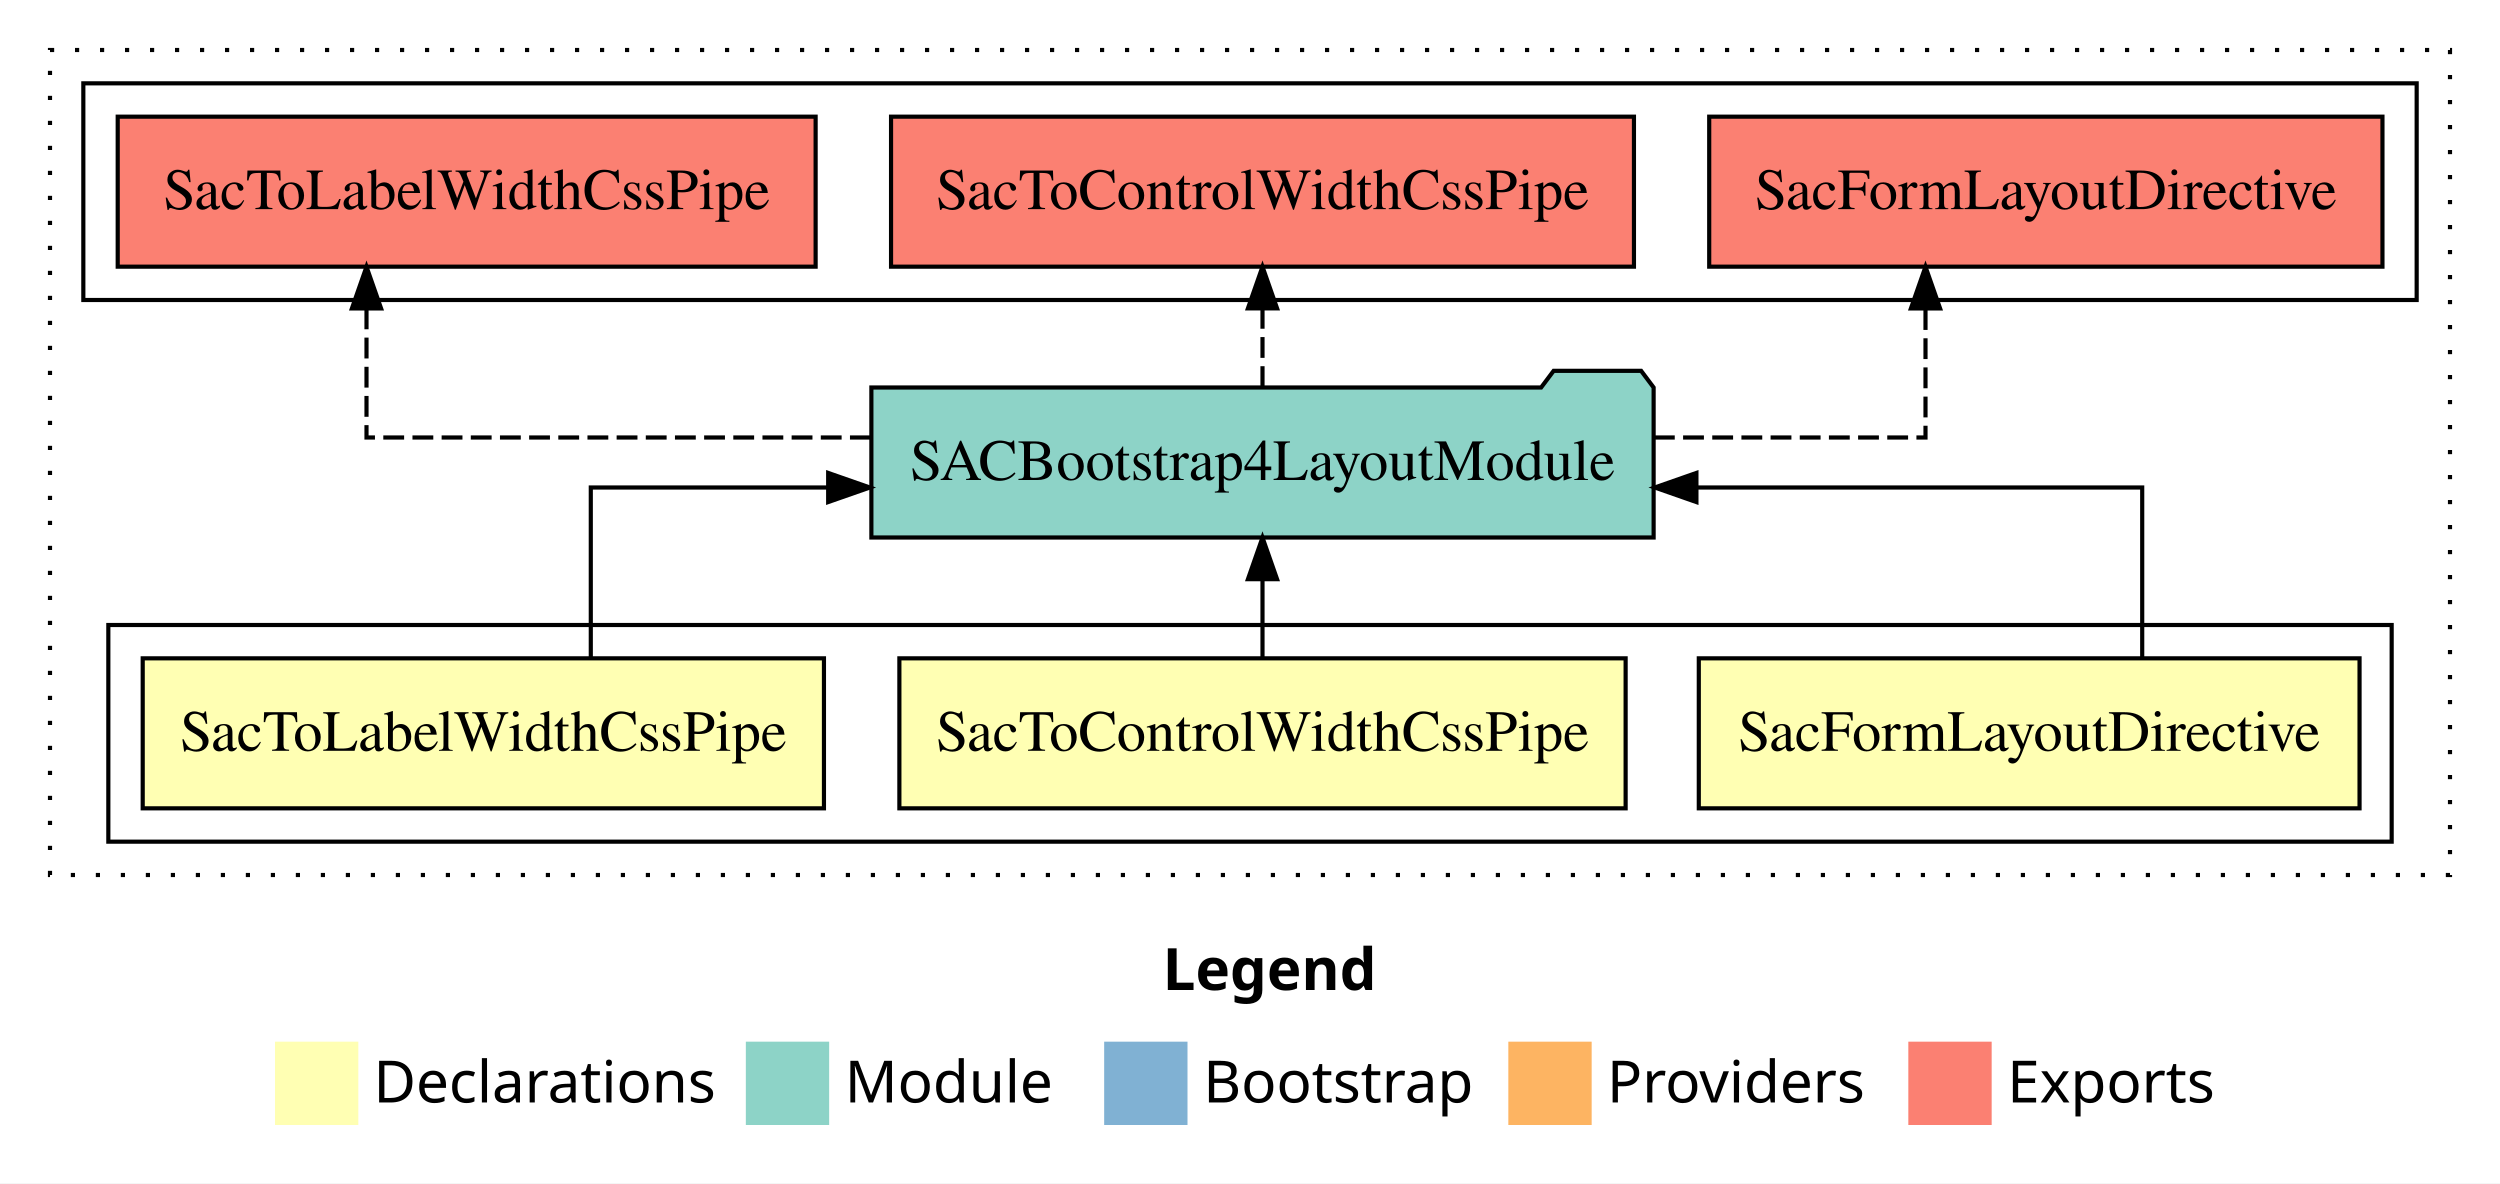
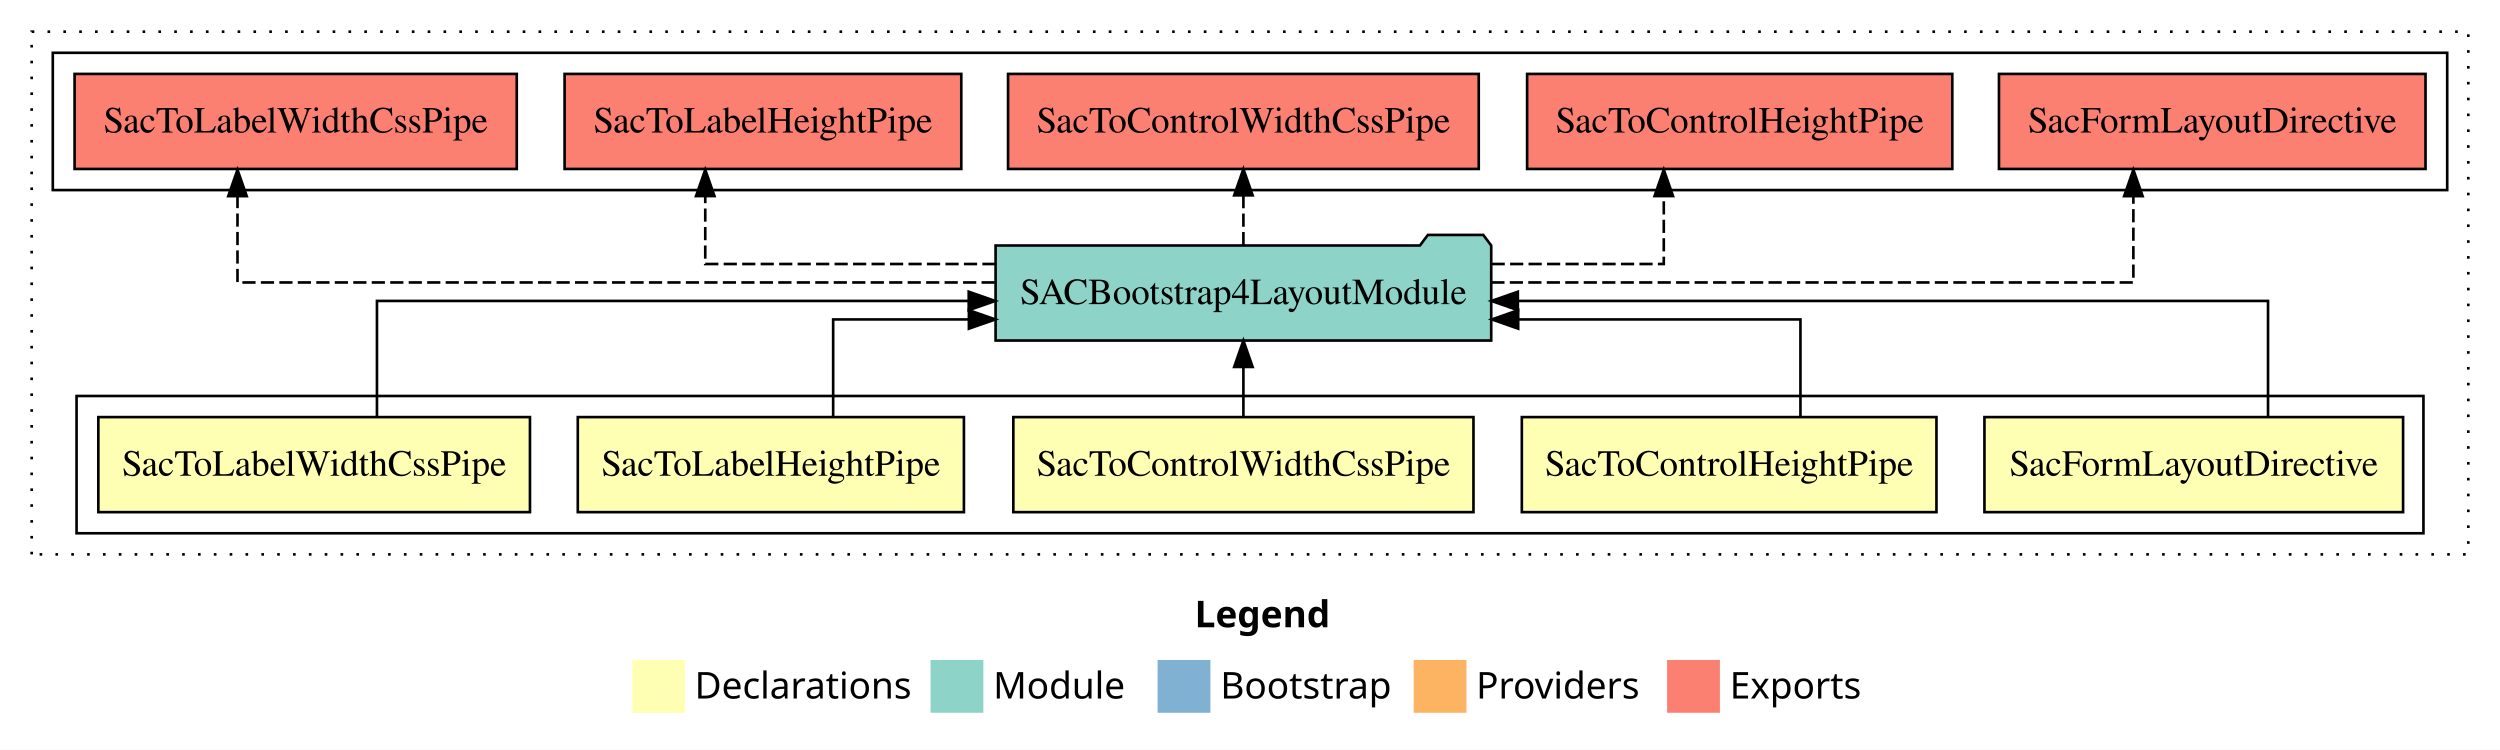
- <svg xmlns="http://www.w3.org/2000/svg" width="600pt" height="284pt" viewBox="0.00 0.00 600.00 284.00">
+ <svg xmlns="http://www.w3.org/2000/svg" width="947pt" height="284pt" viewBox="0.00 0.00 947.00 284.00">
  <g id="graph0" class="graph" transform="scale(1 1) rotate(0) translate(4 280)">
-     <polygon fill="white" stroke="transparent" points="-4,4 -4,-280 596,-280 596,4 -4,4" />
-     <text text-anchor="start" x="275.01" y="-42.4" font-family="Times-12" font-weight="bold" font-size="14.00">Legend</text>
-     <polygon fill="#ffffb3" stroke="transparent" points="62,-10 62,-30 82,-30 82,-10 62,-10" />
-     <text text-anchor="start" x="85.63" y="-15.4" font-family="Times-12" font-size="14.00">  Declarations</text>
-     <polygon fill="#8dd3c7" stroke="transparent" points="175,-10 175,-30 195,-30 195,-10 175,-10" />
-     <text text-anchor="start" x="198.73" y="-15.4" font-family="Times-12" font-size="14.00">  Module</text>
-     <polygon fill="#80b1d3" stroke="transparent" points="261,-10 261,-30 281,-30 281,-10 261,-10" />
-     <text text-anchor="start" x="284.78" y="-15.4" font-family="Times-12" font-size="14.00">  Bootstrap</text>
-     <polygon fill="#fdb462" stroke="transparent" points="358,-10 358,-30 378,-30 378,-10 358,-10" />
-     <text text-anchor="start" x="381.67" y="-15.4" font-family="Times-12" font-size="14.00">  Providers</text>
-     <polygon fill="#fb8072" stroke="transparent" points="454,-10 454,-30 474,-30 474,-10 454,-10" />
-     <text text-anchor="start" x="477.73" y="-15.4" font-family="Times-12" font-size="14.00">  Exports</text>
+     <polygon fill="white" stroke="transparent" points="-4,4 -4,-280 943,-280 943,4 -4,4" />
+     <text text-anchor="start" x="448.51" y="-42.4" font-family="Times-12" font-weight="bold" font-size="14.00">Legend</text>
+     <polygon fill="#ffffb3" stroke="transparent" points="235.5,-10 235.5,-30 255.5,-30 255.5,-10 235.5,-10" />
+     <text text-anchor="start" x="259.13" y="-15.4" font-family="Times-12" font-size="14.00">  Declarations</text>
+     <polygon fill="#8dd3c7" stroke="transparent" points="348.5,-10 348.5,-30 368.5,-30 368.5,-10 348.5,-10" />
+     <text text-anchor="start" x="372.23" y="-15.4" font-family="Times-12" font-size="14.00">  Module</text>
+     <polygon fill="#80b1d3" stroke="transparent" points="434.5,-10 434.5,-30 454.5,-30 454.5,-10 434.5,-10" />
+     <text text-anchor="start" x="458.28" y="-15.4" font-family="Times-12" font-size="14.00">  Bootstrap</text>
+     <polygon fill="#fdb462" stroke="transparent" points="531.5,-10 531.5,-30 551.5,-30 551.5,-10 531.5,-10" />
+     <text text-anchor="start" x="555.17" y="-15.4" font-family="Times-12" font-size="14.00">  Providers</text>
+     <polygon fill="#fb8072" stroke="transparent" points="627.5,-10 627.5,-30 647.5,-30 647.5,-10 627.5,-10" />
+     <text text-anchor="start" x="651.23" y="-15.4" font-family="Times-12" font-size="14.00">  Exports</text>
    <g id="clust1" class="cluster">
-       <polygon fill="none" stroke="black" stroke-dasharray="1,5" points="8,-70 8,-268 584,-268 584,-70 8,-70" />
+       <polygon fill="none" stroke="black" stroke-dasharray="1,5" points="8,-70 8,-268 931,-268 931,-70 8,-70" />
+     </g>
+     <g id="clust9" class="cluster">
+       <polygon fill="none" stroke="black" points="16,-208 16,-260 923,-260 923,-208 16,-208" />
    </g>
    <g id="clust2" class="cluster">
-       <polygon fill="none" stroke="black" points="22,-78 22,-130 570,-130 570,-78 22,-78" />
-     </g>
-     <g id="clust7" class="cluster">
-       <polygon fill="none" stroke="black" points="16,-208 16,-260 576,-260 576,-208 16,-208" />
+       <polygon fill="none" stroke="black" points="25,-78 25,-130 914,-130 914,-78 25,-78" />
    </g>
    <g id="node1" class="node">
-       <polygon fill="#ffffb3" stroke="black" points="562.29,-122 403.71,-122 403.71,-86 562.29,-86 562.29,-122" />
-       <text text-anchor="middle" x="483" y="-99.8" font-family="Times,serif" font-size="14.00">SacFormLayoutDirective</text>
+       <polygon fill="#ffffb3" stroke="black" points="906.29,-122 747.71,-122 747.71,-86 906.29,-86 906.29,-122" />
+       <text text-anchor="middle" x="827" y="-99.8" font-family="Times,serif" font-size="14.00">SacFormLayoutDirective</text>
+     </g>
+     <g id="node6" class="node">
+       <polygon fill="#8dd3c7" stroke="black" points="560.87,-187 557.87,-191 536.87,-191 533.87,-187 373.13,-187 373.13,-151 560.87,-151 560.87,-187" />
+       <text text-anchor="middle" x="467" y="-164.8" font-family="Times,serif" font-size="14.00">SACBootstrap4LayoutModule</text>
+     </g>
+     <g id="edge1" class="edge">
+       <path fill="none" stroke="black" d="M855.13,-122.27C855.13,-140.56 855.13,-166 855.13,-166 855.13,-166 570.96,-166 570.96,-166" />
+       <polygon fill="black" stroke="black" points="570.96,-162.5 560.96,-166 570.96,-169.5 570.96,-162.5" />
+     </g>
+     <g id="node2" class="node">
+       <polygon fill="#ffffb3" stroke="black" points="729.53,-122 572.47,-122 572.47,-86 729.53,-86 729.53,-122" />
+       <text text-anchor="middle" x="651" y="-99.8" font-family="Times,serif" font-size="14.00">SacToControlHeightPipe</text>
+     </g>
+     <g id="edge2" class="edge">
+       <path fill="none" stroke="black" d="M678.01,-122.01C678.01,-138.05 678.01,-159 678.01,-159 678.01,-159 571.09,-159 571.09,-159" />
+       <polygon fill="black" stroke="black" points="571.09,-155.5 561.09,-159 571.09,-162.5 571.09,-155.5" />
+     </g>
+     <g id="node3" class="node">
+       <polygon fill="#ffffb3" stroke="black" points="554.15,-122 379.85,-122 379.85,-86 554.15,-86 554.15,-122" />
+       <text text-anchor="middle" x="467" y="-99.8" font-family="Times,serif" font-size="14.00">SacToControlWidthCssPipe</text>
+     </g>
+     <g id="edge3" class="edge">
+       <path fill="none" stroke="black" d="M467,-122.11C467,-122.11 467,-140.99 467,-140.99" />
+       <polygon fill="black" stroke="black" points="463.5,-140.99 467,-150.99 470.5,-140.99 463.5,-140.99" />
    </g>
    <g id="node4" class="node">
-       <polygon fill="#8dd3c7" stroke="black" points="392.87,-187 389.87,-191 368.87,-191 365.87,-187 205.13,-187 205.13,-151 392.87,-151 392.87,-187" />
-       <text text-anchor="middle" x="299" y="-164.8" font-family="Times,serif" font-size="14.00">SACBootstrap4LayoutModule</text>
+       <polygon fill="#ffffb3" stroke="black" points="361.13,-122 214.87,-122 214.87,-86 361.13,-86 361.13,-122" />
+       <text text-anchor="middle" x="288" y="-99.8" font-family="Times,serif" font-size="14.00">SacToLabelHeightPipe</text>
    </g>
-     <g id="edge1" class="edge">
-       <path fill="none" stroke="black" d="M510.13,-122.02C510.13,-139.37 510.13,-163 510.13,-163 510.13,-163 403.14,-163 403.14,-163" />
-       <polygon fill="black" stroke="black" points="403.14,-159.5 393.14,-163 403.14,-166.5 403.14,-159.5" />
-     </g>
-     <g id="node2" class="node">
-       <polygon fill="#ffffb3" stroke="black" points="386.15,-122 211.85,-122 211.85,-86 386.15,-86 386.15,-122" />
-       <text text-anchor="middle" x="299" y="-99.8" font-family="Times,serif" font-size="14.00">SacToControlWidthCssPipe</text>
-     </g>
-     <g id="edge2" class="edge">
-       <path fill="none" stroke="black" d="M299,-122.11C299,-122.11 299,-140.99 299,-140.99" />
-       <polygon fill="black" stroke="black" points="295.5,-140.99 299,-150.99 302.5,-140.99 295.5,-140.99" />
-     </g>
-     <g id="node3" class="node">
-       <polygon fill="#ffffb3" stroke="black" points="193.75,-122 30.25,-122 30.25,-86 193.75,-86 193.75,-122" />
-       <text text-anchor="middle" x="112" y="-99.8" font-family="Times,serif" font-size="14.00">SacToLabelWidthCssPipe</text>
-     </g>
-     <g id="edge3" class="edge">
-       <path fill="none" stroke="black" d="M137.79,-122.02C137.79,-139.37 137.79,-163 137.79,-163 137.79,-163 194.76,-163 194.76,-163" />
-       <polygon fill="black" stroke="black" points="194.76,-166.5 204.76,-163 194.76,-159.5 194.76,-166.5" />
+     <g id="edge4" class="edge">
+       <path fill="none" stroke="black" d="M311.6,-122.01C311.6,-138.05 311.6,-159 311.6,-159 311.6,-159 363.02,-159 363.02,-159" />
+       <polygon fill="black" stroke="black" points="363.02,-162.5 373.02,-159 363.02,-155.5 363.02,-162.5" />
    </g>
    <g id="node5" class="node">
-       <polygon fill="#fb8072" stroke="black" points="567.79,-252 406.21,-252 406.21,-216 567.79,-216 567.79,-252" />
-       <text text-anchor="middle" x="487" y="-229.8" font-family="Times,serif" font-size="14.00">SacFormLayoutDirective </text>
-     </g>
-     <g id="edge4" class="edge">
-       <path fill="none" stroke="black" stroke-dasharray="5,2" d="M392.94,-175C427.39,-175 458.12,-175 458.12,-175 458.12,-175 458.12,-205.98 458.12,-205.98" />
-       <polygon fill="black" stroke="black" points="454.62,-205.98 458.12,-215.98 461.62,-205.98 454.62,-205.98" />
-     </g>
-     <g id="node6" class="node">
-       <polygon fill="#fb8072" stroke="black" points="388.15,-252 209.85,-252 209.85,-216 388.15,-216 388.15,-252" />
-       <text text-anchor="middle" x="299" y="-229.8" font-family="Times,serif" font-size="14.00">SacToControlWidthCssPipe </text>
+       <polygon fill="#ffffb3" stroke="black" points="196.75,-122 33.25,-122 33.25,-86 196.75,-86 196.75,-122" />
+       <text text-anchor="middle" x="115" y="-99.8" font-family="Times,serif" font-size="14.00">SacToLabelWidthCssPipe</text>
    </g>
    <g id="edge5" class="edge">
-       <path fill="none" stroke="black" stroke-dasharray="5,2" d="M299,-187.11C299,-187.11 299,-205.99 299,-205.99" />
-       <polygon fill="black" stroke="black" points="295.5,-205.99 299,-215.99 302.5,-205.99 295.5,-205.99" />
+       <path fill="none" stroke="black" d="M138.79,-122.27C138.79,-140.56 138.79,-166 138.79,-166 138.79,-166 362.95,-166 362.95,-166" />
+       <polygon fill="black" stroke="black" points="362.95,-169.5 372.95,-166 362.95,-162.5 362.95,-169.5" />
    </g>
    <g id="node7" class="node">
+       <polygon fill="#fb8072" stroke="black" points="914.79,-252 753.21,-252 753.21,-216 914.79,-216 914.79,-252" />
+       <text text-anchor="middle" x="834" y="-229.8" font-family="Times,serif" font-size="14.00">SacFormLayoutDirective </text>
+     </g>
+     <g id="edge6" class="edge">
+       <path fill="none" stroke="black" stroke-dasharray="5,2" d="M560.91,-173C660.66,-173 804.12,-173 804.12,-173 804.12,-173 804.12,-205.7 804.12,-205.7" />
+       <polygon fill="black" stroke="black" points="800.62,-205.7 804.12,-215.7 807.62,-205.7 800.62,-205.7" />
+     </g>
+     <g id="node8" class="node">
+       <polygon fill="#fb8072" stroke="black" points="735.53,-252 574.47,-252 574.47,-216 735.53,-216 735.53,-252" />
+       <text text-anchor="middle" x="655" y="-229.8" font-family="Times,serif" font-size="14.00">SacToControlHeightPipe </text>
+     </g>
+     <g id="edge7" class="edge">
+       <path fill="none" stroke="black" stroke-dasharray="5,2" d="M561.01,-180C595.49,-180 626.24,-180 626.24,-180 626.24,-180 626.24,-205.72 626.24,-205.72" />
+       <polygon fill="black" stroke="black" points="622.74,-205.72 626.24,-215.72 629.74,-205.72 622.74,-205.72" />
+     </g>
+     <g id="node9" class="node">
+       <polygon fill="#fb8072" stroke="black" points="556.15,-252 377.85,-252 377.85,-216 556.15,-216 556.15,-252" />
+       <text text-anchor="middle" x="467" y="-229.8" font-family="Times,serif" font-size="14.00">SacToControlWidthCssPipe </text>
+     </g>
+     <g id="edge8" class="edge">
+       <path fill="none" stroke="black" stroke-dasharray="5,2" d="M467,-187.11C467,-187.11 467,-205.99 467,-205.99" />
+       <polygon fill="black" stroke="black" points="463.5,-205.99 467,-215.99 470.5,-205.99 463.5,-205.99" />
+     </g>
+     <g id="node10" class="node">
+       <polygon fill="#fb8072" stroke="black" points="360.13,-252 209.87,-252 209.87,-216 360.13,-216 360.13,-252" />
+       <text text-anchor="middle" x="285" y="-229.8" font-family="Times,serif" font-size="14.00">SacToLabelHeightPipe </text>
+     </g>
+     <g id="edge9" class="edge">
+       <path fill="none" stroke="black" stroke-dasharray="5,2" d="M373.13,-180C319.63,-180 263.15,-180 263.15,-180 263.15,-180 263.15,-205.72 263.15,-205.72" />
+       <polygon fill="black" stroke="black" points="259.65,-205.72 263.15,-215.72 266.65,-205.72 259.65,-205.72" />
+     </g>
+     <g id="node11" class="node">
      <polygon fill="#fb8072" stroke="black" points="191.75,-252 24.25,-252 24.25,-216 191.75,-216 191.75,-252" />
      <text text-anchor="middle" x="108" y="-229.8" font-family="Times,serif" font-size="14.00">SacToLabelWidthCssPipe </text>
    </g>
-     <g id="edge6" class="edge">
-       <path fill="none" stroke="black" stroke-dasharray="5,2" d="M204.99,-175C147.13,-175 83.96,-175 83.96,-175 83.96,-175 83.96,-205.98 83.96,-205.98" />
-       <polygon fill="black" stroke="black" points="80.46,-205.98 83.96,-215.98 87.46,-205.98 80.46,-205.98" />
+     <g id="edge10" class="edge">
+       <path fill="none" stroke="black" stroke-dasharray="5,2" d="M372.81,-173C259.97,-173 85.96,-173 85.96,-173 85.96,-173 85.96,-205.7 85.96,-205.7" />
+       <polygon fill="black" stroke="black" points="82.46,-205.7 85.96,-215.7 89.46,-205.7 82.46,-205.7" />
    </g>
  </g>
</svg>
